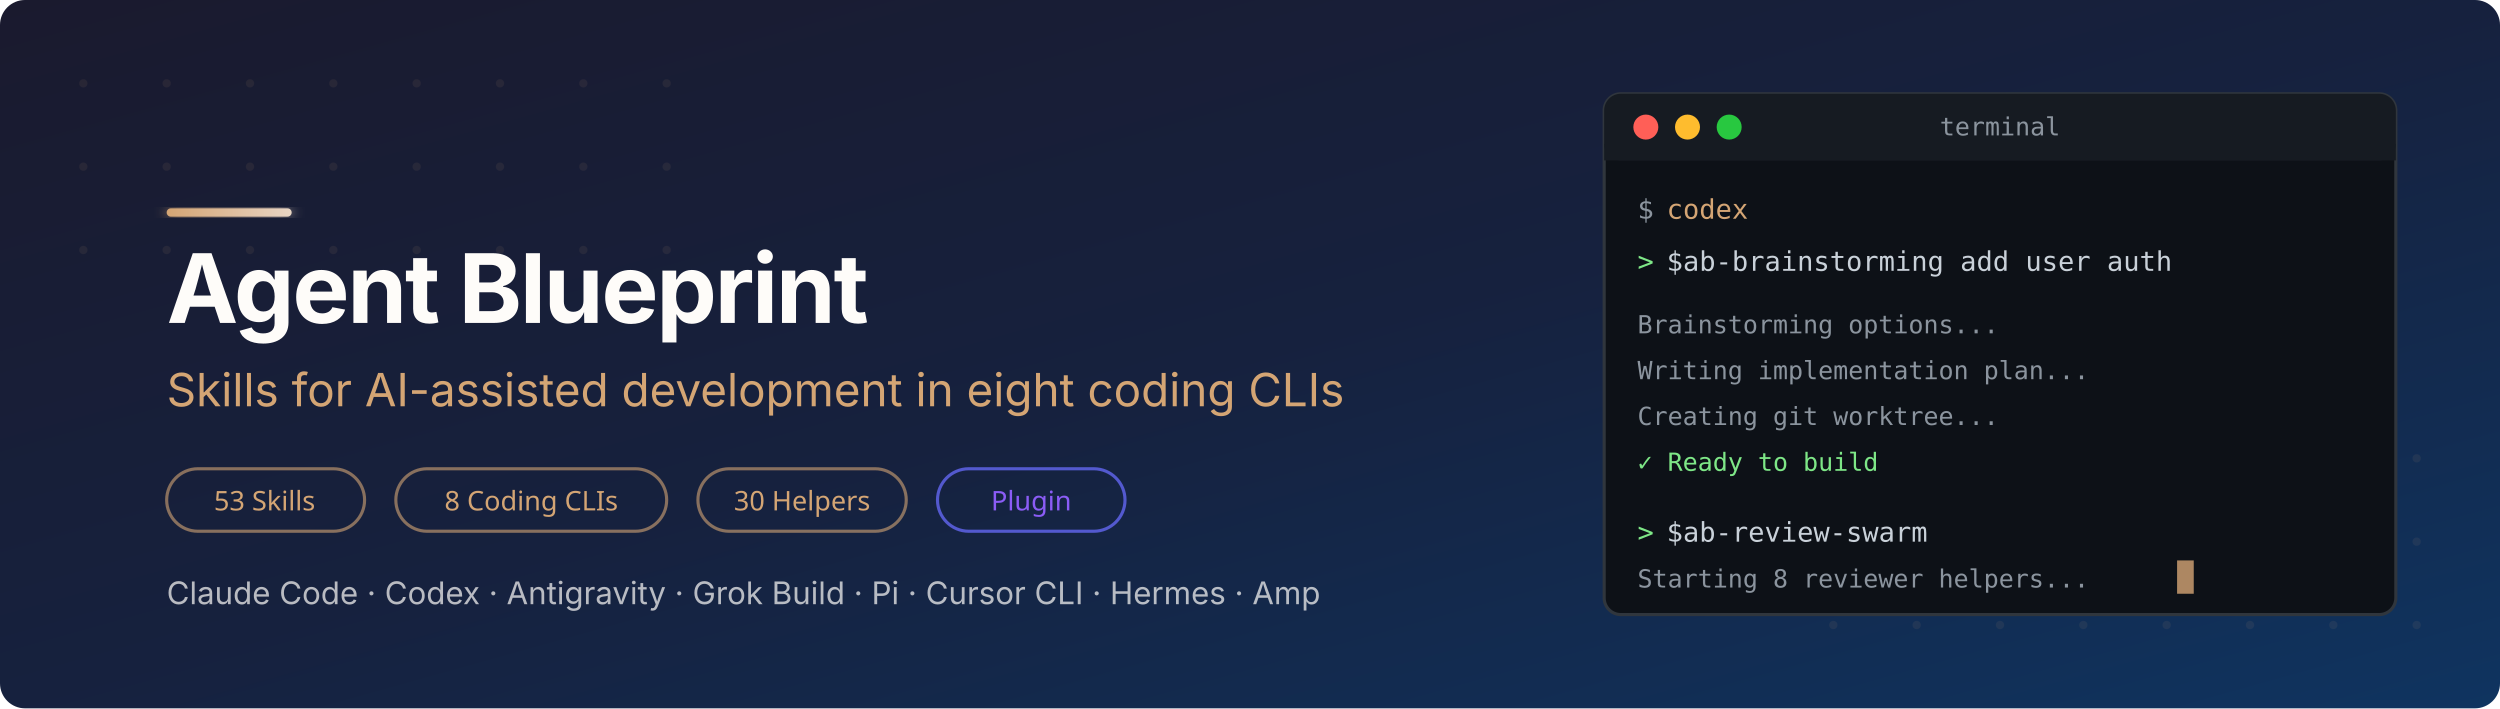
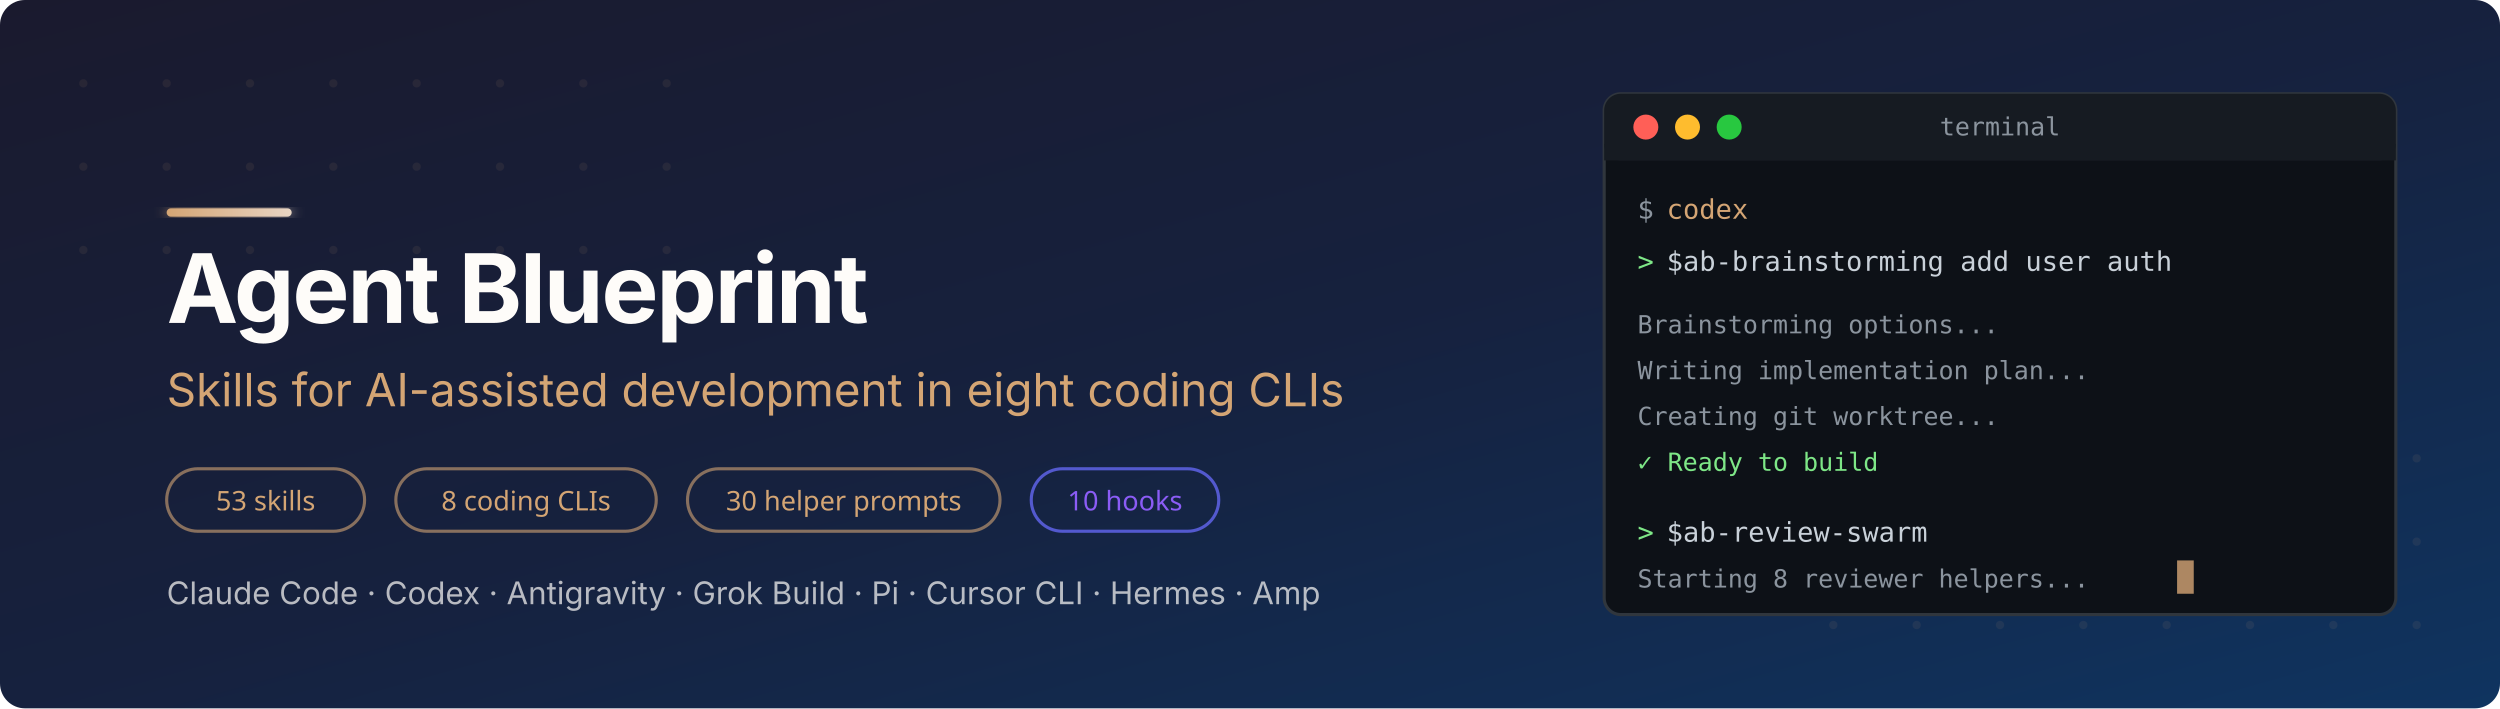
<svg xmlns="http://www.w3.org/2000/svg" viewBox="0 0 1200 340">
  <defs>
    <linearGradient id="bg" x1="0%" y1="0%" x2="100%" y2="100%">
      <stop offset="0%" style="stop-color:#1a1a2e" />
      <stop offset="50%" style="stop-color:#16213e" />
      <stop offset="100%" style="stop-color:#0f3460" />
    </linearGradient>
    <linearGradient id="accent" x1="0%" y1="0%" x2="100%" y2="0%">
      <stop offset="0%" style="stop-color:#D4A574" />
      <stop offset="100%" style="stop-color:#E8D5C4" />
    </linearGradient>
    <filter id="glow">
      <feGaussianBlur stdDeviation="3" result="blur" />
      <feMerge>
        <feMergeNode in="blur" />
        <feMergeNode in="SourceGraphic" />
      </feMerge>
    </filter>
  </defs>
  <rect width="1200" height="340" rx="12" fill="url(#bg)" />
  <g opacity="0.08" fill="#D4A574">
    <circle cx="40" cy="40" r="2" />
    <circle cx="80" cy="40" r="2" />
    <circle cx="120" cy="40" r="2" />
    <circle cx="160" cy="40" r="2" />
    <circle cx="200" cy="40" r="2" />
    <circle cx="240" cy="40" r="2" />
    <circle cx="280" cy="40" r="2" />
    <circle cx="320" cy="40" r="2" />
    <circle cx="40" cy="80" r="2" />
    <circle cx="80" cy="80" r="2" />
    <circle cx="120" cy="80" r="2" />
    <circle cx="160" cy="80" r="2" />
    <circle cx="200" cy="80" r="2" />
    <circle cx="240" cy="80" r="2" />
    <circle cx="280" cy="80" r="2" />
    <circle cx="320" cy="80" r="2" />
    <circle cx="40" cy="120" r="2" />
    <circle cx="80" cy="120" r="2" />
    <circle cx="120" cy="120" r="2" />
    <circle cx="160" cy="120" r="2" />
    <circle cx="200" cy="120" r="2" />
    <circle cx="240" cy="120" r="2" />
    <circle cx="280" cy="120" r="2" />
    <circle cx="320" cy="120" r="2" />
    <circle cx="880" cy="220" r="2" />
    <circle cx="920" cy="220" r="2" />
    <circle cx="960" cy="220" r="2" />
    <circle cx="1000" cy="220" r="2" />
    <circle cx="1040" cy="220" r="2" />
    <circle cx="1080" cy="220" r="2" />
    <circle cx="1120" cy="220" r="2" />
    <circle cx="1160" cy="220" r="2" />
    <circle cx="880" cy="260" r="2" />
    <circle cx="920" cy="260" r="2" />
    <circle cx="960" cy="260" r="2" />
    <circle cx="1000" cy="260" r="2" />
    <circle cx="1040" cy="260" r="2" />
    <circle cx="1080" cy="260" r="2" />
    <circle cx="1120" cy="260" r="2" />
    <circle cx="1160" cy="260" r="2" />
    <circle cx="880" cy="300" r="2" />
    <circle cx="920" cy="300" r="2" />
    <circle cx="960" cy="300" r="2" />
    <circle cx="1000" cy="300" r="2" />
    <circle cx="1040" cy="300" r="2" />
    <circle cx="1080" cy="300" r="2" />
    <circle cx="1120" cy="300" r="2" />
    <circle cx="1160" cy="300" r="2" />
  </g>
  <rect x="80" y="100" width="60" height="4" rx="2" fill="url(#accent)" filter="url(#glow)" />
  <text x="80" y="155" font-family="system-ui, -apple-system, 'Segoe UI', sans-serif" font-size="46" font-weight="700" fill="#FEFCF9" letter-spacing="-1">
    Agent Blueprint
  </text>
  <text x="80" y="195" font-family="system-ui, -apple-system, 'Segoe UI', sans-serif" font-size="22" fill="#D4A574" font-weight="400">
    Skills for AI-assisted development in eight coding CLIs
  </text>
  <g transform="translate(80, 225)">
    <rect width="95" height="30" rx="15" fill="none" stroke="#D4A574" stroke-width="1.5" opacity="0.6" />
-     <text x="47" y="20" font-family="system-ui, sans-serif" font-size="13" fill="#D4A574" text-anchor="middle">53 Skills</text>
-     <rect x="110" width="130" height="30" rx="15" fill="none" stroke="#D4A574" stroke-width="1.5" opacity="0.6" />
-     <text x="175" y="20" font-family="system-ui, sans-serif" font-size="13" fill="#D4A574" text-anchor="middle">8 Coding CLIs</text>
-     <rect x="255" width="100" height="30" rx="15" fill="none" stroke="#D4A574" stroke-width="1.5" opacity="0.6" />
-     <text x="305" y="20" font-family="system-ui, sans-serif" font-size="13" fill="#D4A574" text-anchor="middle">30 Helpers</text>
-     <rect x="370" width="90" height="30" rx="15" fill="none" stroke="#6366f1" stroke-width="1.5" opacity="0.8" />
-     <text x="415" y="20" font-family="system-ui, sans-serif" font-size="13" fill="#8b5cf6" text-anchor="middle">Plugin</text>
+     <text x="47.5" y="20" font-family="system-ui, sans-serif" font-size="13" fill="#D4A574" text-anchor="middle">53 skills</text>
+     <rect x="110" width="125" height="30" rx="15" fill="none" stroke="#D4A574" stroke-width="1.5" opacity="0.6" />
+     <text x="172.5" y="20" font-family="system-ui, sans-serif" font-size="13" fill="#D4A574" text-anchor="middle">8 coding CLIs</text>
+     <rect x="250" width="150" height="30" rx="15" fill="none" stroke="#D4A574" stroke-width="1.5" opacity="0.6" />
+     <text x="325" y="20" font-family="system-ui, sans-serif" font-size="13" fill="#D4A574" text-anchor="middle">30 helper prompts</text>
+     <rect x="415" width="90" height="30" rx="15" fill="none" stroke="#6366f1" stroke-width="1.5" opacity="0.8" />
+     <text x="460" y="20" font-family="system-ui, sans-serif" font-size="13" fill="#8b5cf6" text-anchor="middle">10 hooks</text>
  </g>
  <text x="80" y="290" font-family="system-ui, -apple-system, 'Segoe UI', sans-serif" font-size="15" fill="#FEFCF9" opacity="0.7">
    Claude Code · Codex · Antigravity · Grok Build · Pi · Cursor CLI · Hermes · Amp
  </text>
  <g transform="translate(770, 45)">
    <rect width="380" height="250" rx="8" fill="#0d1117" stroke="#30363d" stroke-width="1.5" />
    <rect width="380" height="32" rx="8" fill="#161b22" />
    <rect y="24" width="380" height="8" fill="#161b22" />
    <circle cx="20" cy="16" r="6" fill="#ff5f57" />
    <circle cx="40" cy="16" r="6" fill="#febc2e" />
    <circle cx="60" cy="16" r="6" fill="#28c840" />
    <text x="190" y="20" font-family="monospace" font-size="12" fill="#8b949e" text-anchor="middle">terminal</text>
    <text x="16" y="60" font-family="'SF Mono', 'Fira Code', monospace" font-size="13" fill="#8b949e">$</text>
    <text x="30" y="60" font-family="'SF Mono', 'Fira Code', monospace" font-size="13" fill="#D4A574"> codex</text>
    <text x="16" y="85" font-family="'SF Mono', 'Fira Code', monospace" font-size="13" fill="#7ee787">&gt;</text>
    <text x="30" y="85" font-family="'SF Mono', 'Fira Code', monospace" font-size="13" fill="#c9d1d9"> $ab-brainstorming add user auth</text>
    <text x="16" y="115" font-family="'SF Mono', 'Fira Code', monospace" font-size="12" fill="#8b949e">  Brainstorming options...</text>
    <text x="16" y="137" font-family="'SF Mono', 'Fira Code', monospace" font-size="12" fill="#8b949e">  Writing implementation plan...</text>
    <text x="16" y="159" font-family="'SF Mono', 'Fira Code', monospace" font-size="12" fill="#8b949e">  Creating git worktree...</text>
    <text x="16" y="181" font-family="'SF Mono', 'Fira Code', monospace" font-size="12" fill="#7ee787">  ✓ Ready to build</text>
    <text x="16" y="215" font-family="'SF Mono', 'Fira Code', monospace" font-size="13" fill="#7ee787">&gt;</text>
    <text x="30" y="215" font-family="'SF Mono', 'Fira Code', monospace" font-size="13" fill="#c9d1d9"> $ab-review-swarm</text>
    <text x="16" y="237" font-family="'SF Mono', 'Fira Code', monospace" font-size="12" fill="#8b949e">  Starting 8 reviewer helpers...</text>
    <rect x="275" y="224" width="8" height="16" fill="#D4A574" opacity="0.8">
      <animate attributeName="opacity" values="0.8;0;0.8" dur="1.2s" repeatCount="indefinite" />
    </rect>
  </g>
</svg>
